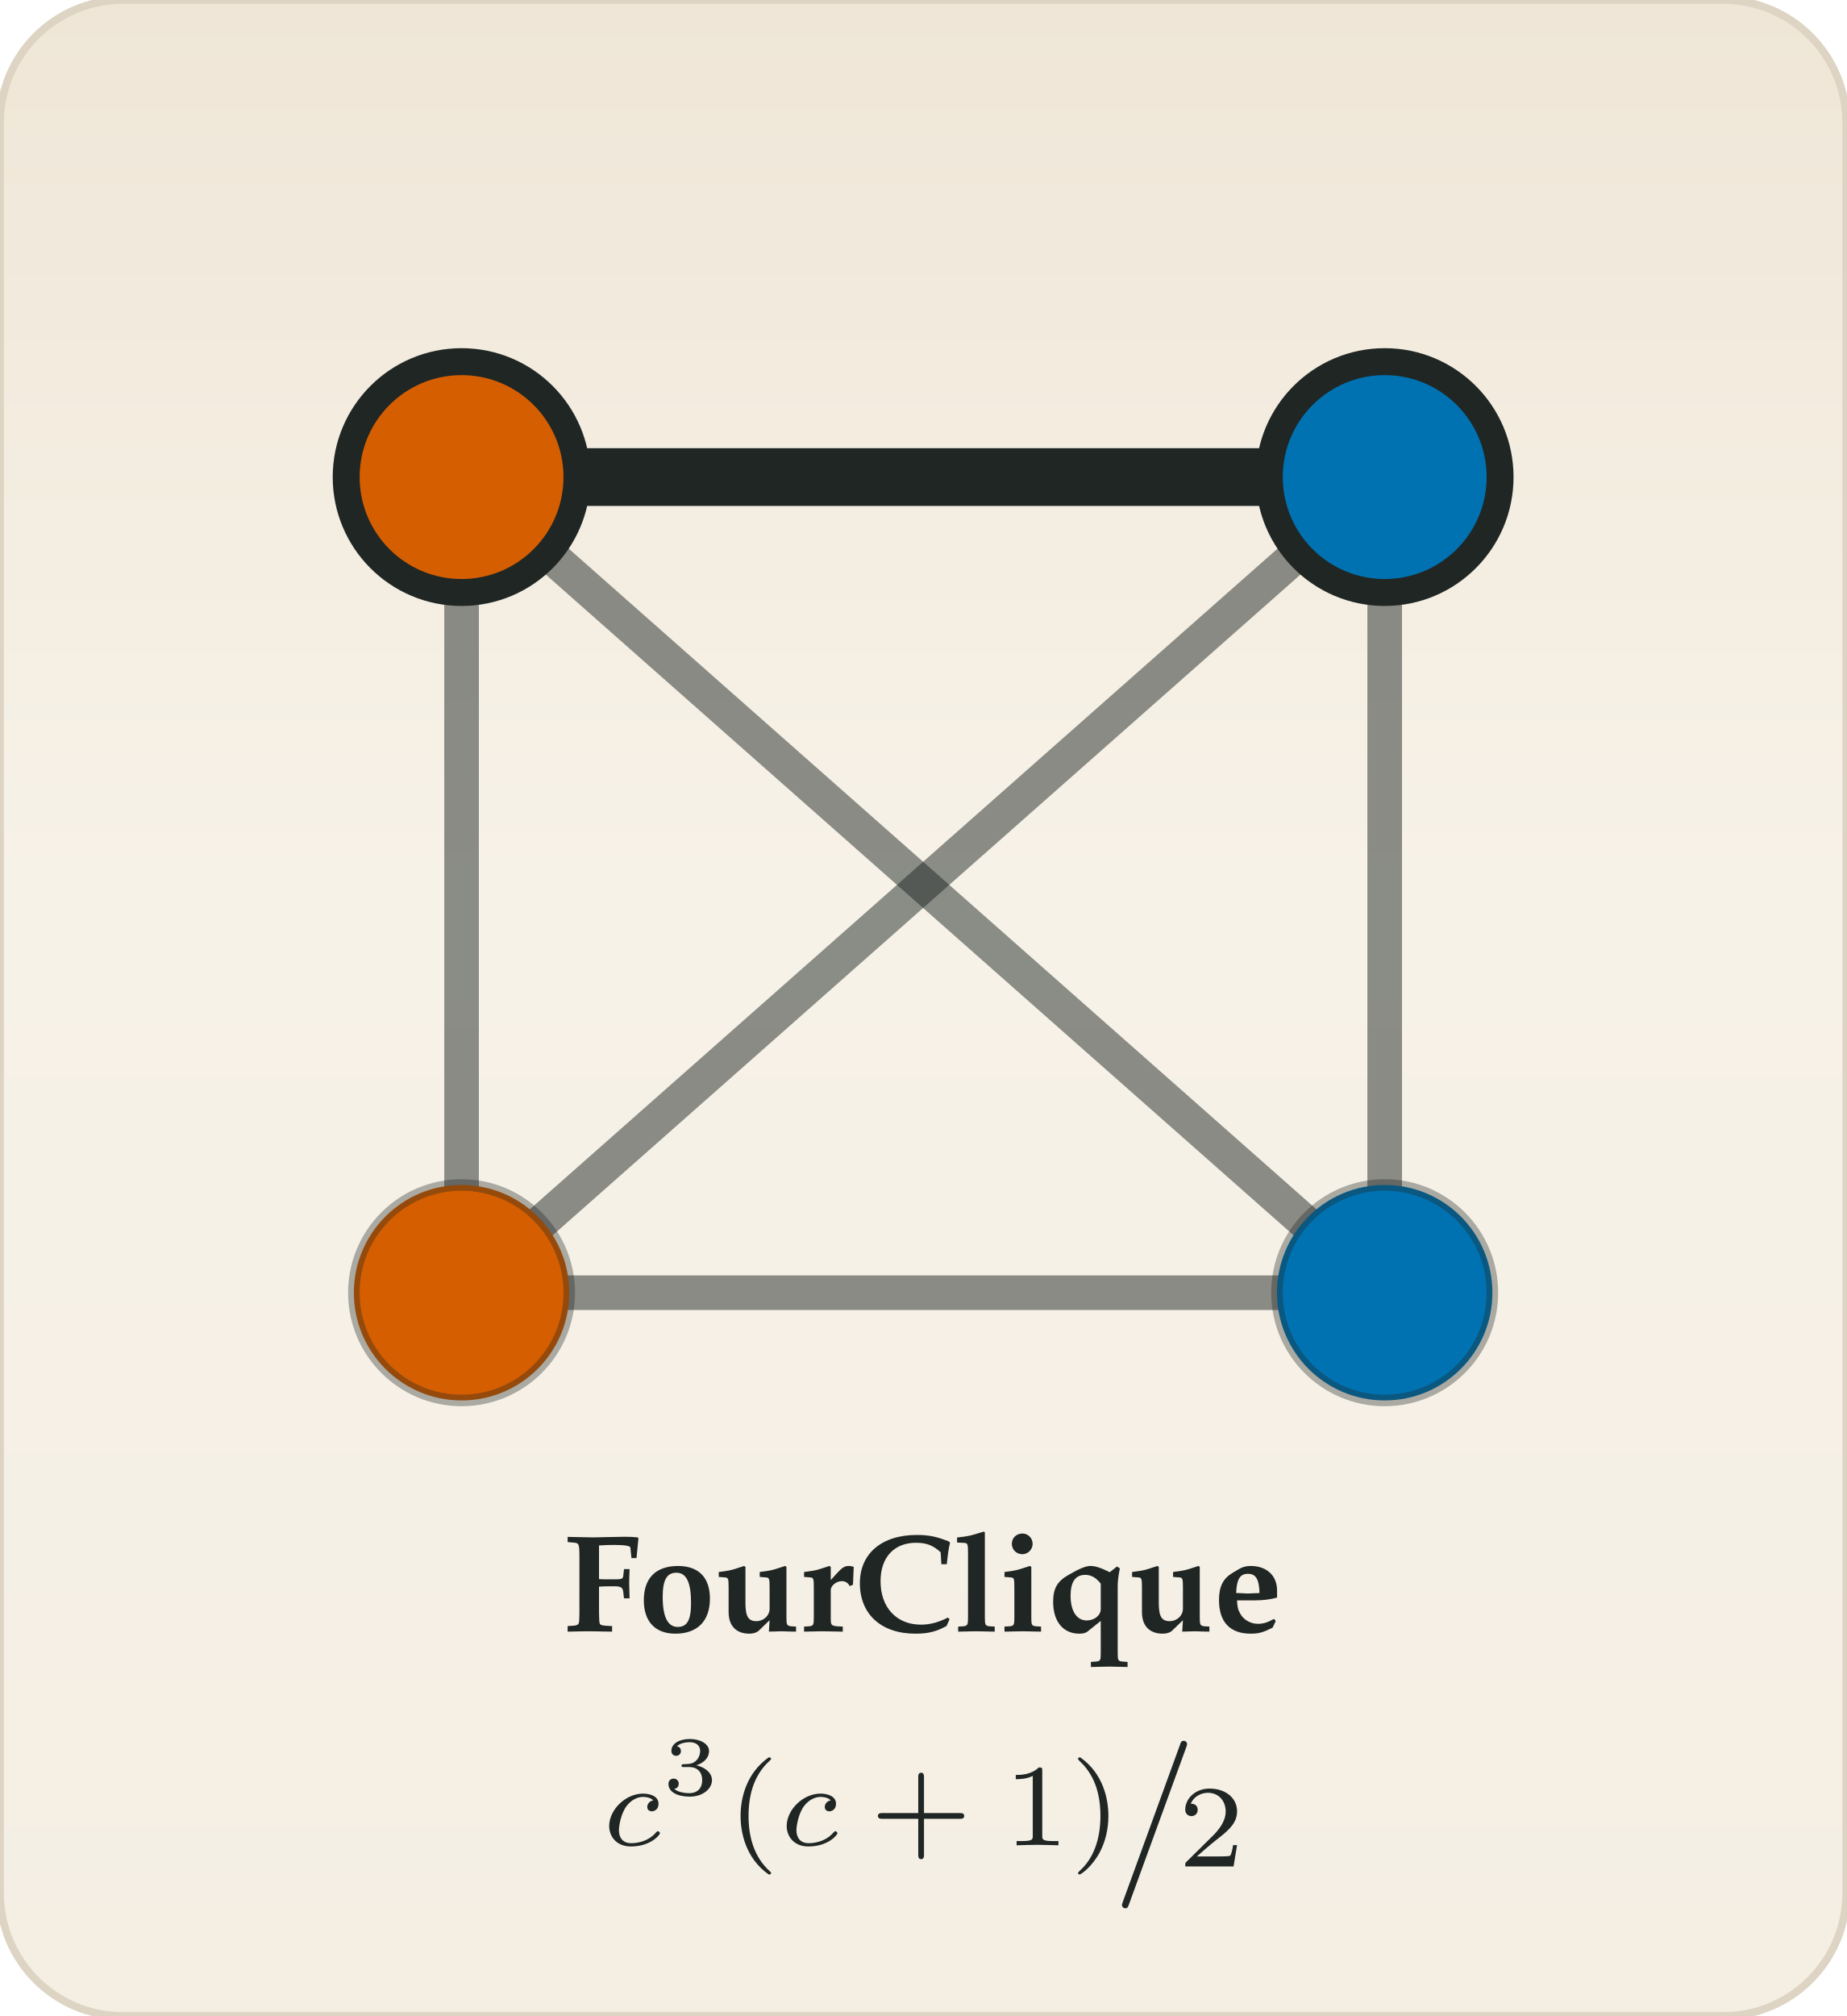
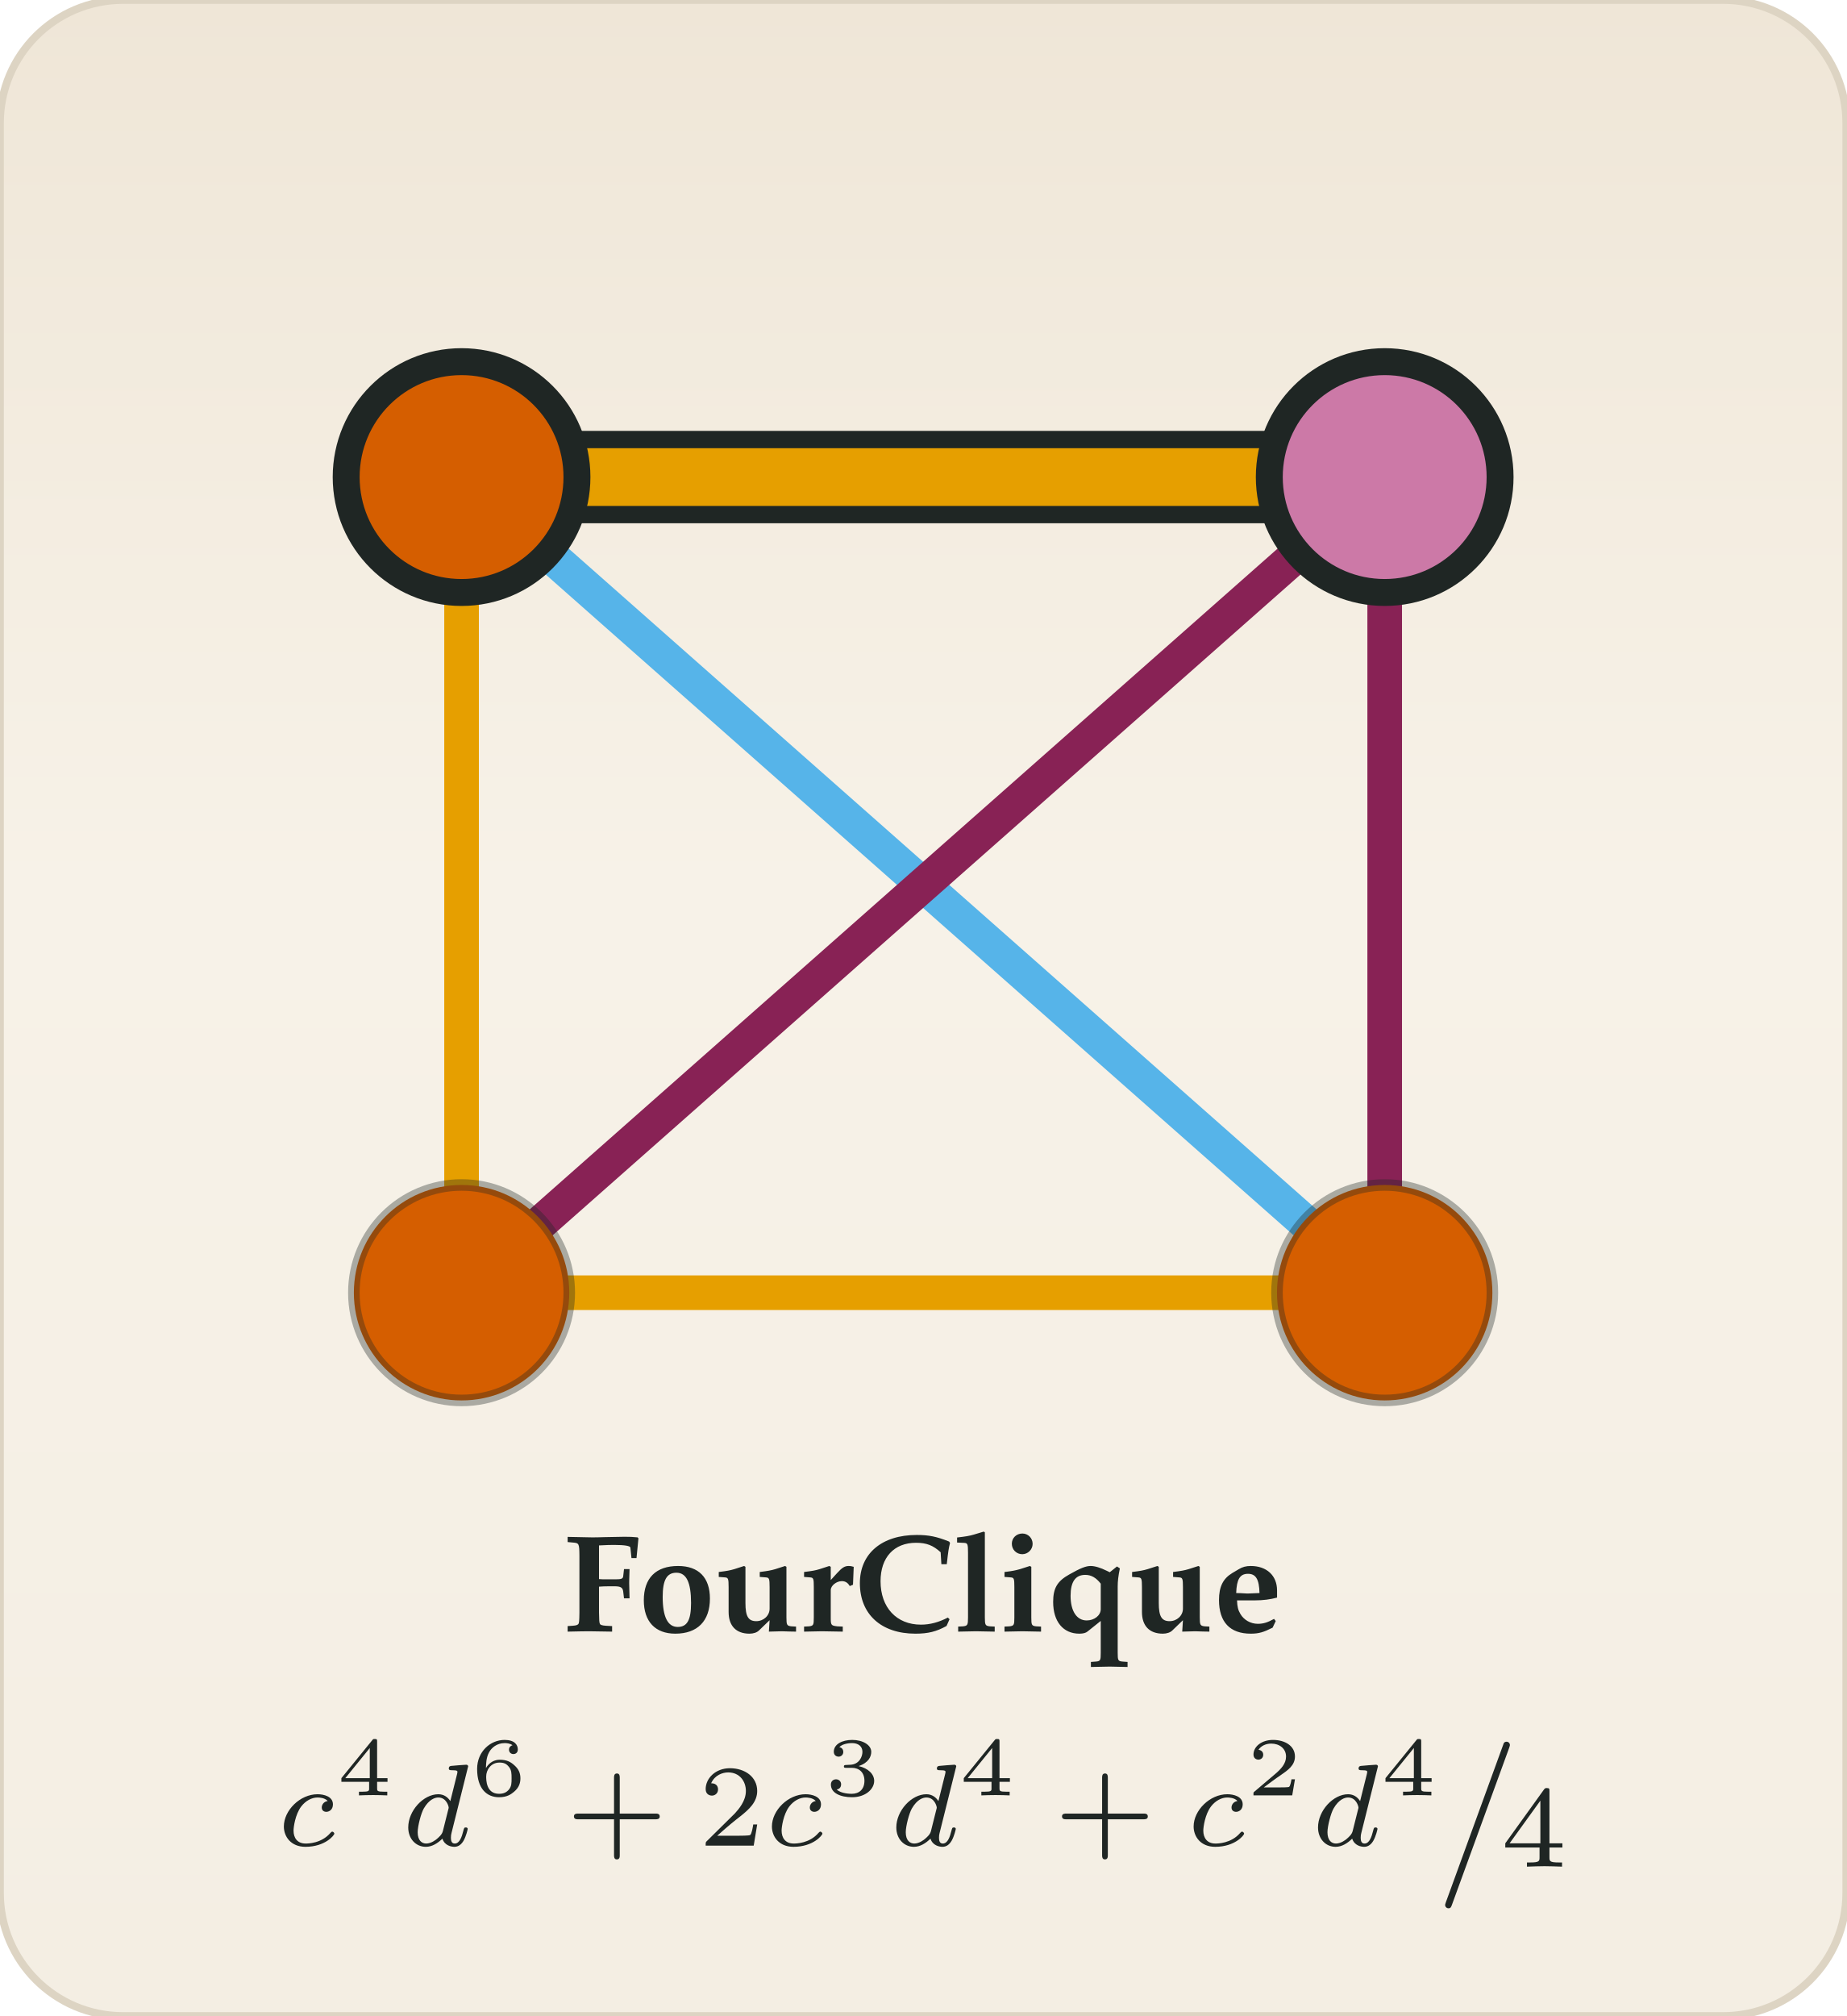
<svg xmlns="http://www.w3.org/2000/svg" xmlns:xlink="http://www.w3.org/1999/xlink" viewBox="0 0 240 262" width="240" height="262" role="img" aria-label="FourClique (orbit 11)">
  <defs>
    <linearGradient id="paper" x1="0" y1="0" x2="0" y2="262" gradientUnits="userSpaceOnUse">
      <stop offset="0" stop-color="#efe6d7" />
      <stop offset="0.44" stop-color="#f7f2e8" />
      <stop offset="1" stop-color="#f4eee3" />
    </linearGradient>
  </defs>
  <rect width="240" height="262" rx="16" fill="url(#paper)" stroke="#ddd4c3" stroke-width="1" />
-   <line x1="60.0" y1="62.0" x2="180.0" y2="168.0" stroke="#1f2624" stroke-opacity="0.5" stroke-width="4.5" stroke-linecap="round" />
-   <line x1="60.0" y1="62.0" x2="60.0" y2="168.0" stroke="#1f2624" stroke-opacity="0.5" stroke-width="4.5" stroke-linecap="round" />
-   <line x1="180.0" y1="62.0" x2="180.0" y2="168.0" stroke="#1f2624" stroke-opacity="0.5" stroke-width="4.5" stroke-linecap="round" />
-   <line x1="180.0" y1="62.0" x2="60.0" y2="168.0" stroke="#1f2624" stroke-opacity="0.5" stroke-width="4.5" stroke-linecap="round" />
-   <line x1="180.0" y1="168.0" x2="60.0" y2="168.0" stroke="#1f2624" stroke-opacity="0.5" stroke-width="4.5" stroke-linecap="round" />
-   <line x1="60.0" y1="62.0" x2="180.0" y2="62.0" stroke="#1f2624" stroke-width="7.5" stroke-linecap="round" />
+   <line x1="60.0" y1="62.0" x2="180.0" y2="168.0" stroke="#56B4E9" stroke-width="4.5" stroke-linecap="round" />
+   <line x1="60.0" y1="62.0" x2="60.0" y2="168.0" stroke="#E69F00" stroke-width="4.5" stroke-linecap="round" />
+   <line x1="180.0" y1="62.0" x2="180.0" y2="168.0" stroke="#882255" stroke-width="4.5" stroke-linecap="round" />
+   <line x1="180.0" y1="62.0" x2="60.0" y2="168.0" stroke="#882255" stroke-width="4.5" stroke-linecap="round" />
+   <line x1="180.0" y1="168.0" x2="60.0" y2="168.0" stroke="#E69F00" stroke-width="4.5" stroke-linecap="round" />
+   <line x1="60.0" y1="62.0" x2="180.0" y2="62.0" stroke="#1f2624" stroke-width="12.0" stroke-linecap="round" />
+   <line x1="60.0" y1="62.0" x2="180.0" y2="62.0" stroke="#E69F00" stroke-width="7.5" stroke-linecap="round" />
  <circle cx="60.0" cy="62.0" r="15" fill="#D55E00" stroke="#1f2624" stroke-width="3.5" stroke-opacity="1.0" />
-   <circle cx="180.0" cy="62.0" r="15" fill="#0072B2" stroke="#1f2624" stroke-width="3.5" stroke-opacity="1.0" />
-   <circle cx="180.0" cy="168.0" r="14" fill="#0072B2" stroke="#1f2624" stroke-width="1.5" stroke-opacity="0.35" />
+   <circle cx="180.0" cy="62.0" r="15" fill="#CC79A7" stroke="#1f2624" stroke-width="3.5" stroke-opacity="1.0" />
+   <circle cx="180.0" cy="168.0" r="14" fill="#D55E00" stroke="#1f2624" stroke-width="1.5" stroke-opacity="0.35" />
  <circle cx="60.0" cy="168.0" r="14" fill="#D55E00" stroke="#1f2624" stroke-width="1.5" stroke-opacity="0.35" />
  <text x="120.0" y="212" text-anchor="middle" font-family="Iowan Old Style, Palatino Linotype, Book Antiqua, Georgia, serif" font-size="18" font-weight="600" fill="#1f2624">FourClique</text>
-   <svg x="79.19" y="226.00" width="81.62" height="22.00" viewBox="-69.575 -70.115 37.362 10.07" overflow="visible">
+   <svg x="36.90" y="226.00" width="166.20" height="22.00" viewBox="-69.575 -70.17 76.49 10.125" overflow="visible">
    <g fill="#1f2624">
      <defs>
        <path id="f11_g0-61" d="M4.374-7.093C4.423-7.223 4.423-7.263 4.423-7.273C4.423-7.382 4.334-7.472 4.224-7.472C4.154-7.472 4.085-7.442 4.055-7.382L.598 2.112C.548 2.242 .548 2.281 .548 2.291C.548 2.401 .638 2.491 .747 2.491C.877 2.491 .907 2.421 .966 2.252L4.374-7.093Z" />
-         <path id="f11_g2-40" d="M2.476-5.23C1.151-4.296 .802-2.817 .802-1.75C.802-.767 1.095 .76 2.476 1.736C2.532 1.736 2.615 1.736 2.615 1.653C2.615 1.611 2.594 1.597 2.545 1.548C1.618 .711 1.276-.474 1.276-1.743C1.276-3.626 1.995-4.547 2.566-5.063C2.594-5.091 2.615-5.112 2.615-5.147C2.615-5.23 2.532-5.23 2.476-5.23Z" />
-         <path id="f11_g2-41" d="M.628-5.23C.579-5.23 .495-5.23 .495-5.147C.495-5.112 .516-5.091 .558-5.042C1.158-4.491 1.827-3.55 1.827-1.75C1.827-.293 1.374 .809 .621 1.492C.502 1.611 .495 1.618 .495 1.653S.516 1.736 .586 1.736C.669 1.736 1.332 1.276 1.792 .404C2.099-.174 2.301-.928 2.301-1.743C2.301-2.727 2.008-4.254 .628-5.23Z" />
        <path id="f11_g2-43" d="M3.229-1.576H5.363C5.454-1.576 5.621-1.576 5.621-1.743C5.621-1.918 5.461-1.918 5.363-1.918H3.229V-4.059C3.229-4.149 3.229-4.317 3.062-4.317C2.887-4.317 2.887-4.156 2.887-4.059V-1.918H.746C.656-1.918 .488-1.918 .488-1.75C.488-1.576 .649-1.576 .746-1.576H2.887V.565C2.887 .656 2.887 .823 3.055 .823C3.229 .823 3.229 .663 3.229 .565V-1.576Z" />
-         <path id="f11_g2-49" d="M2.336-4.435C2.336-4.624 2.322-4.631 2.127-4.631C1.681-4.191 1.046-4.184 .76-4.184V-3.933C.928-3.933 1.388-3.933 1.771-4.129V-.572C1.771-.342 1.771-.251 1.074-.251H.809V0C.934-.007 1.792-.028 2.05-.028C2.267-.028 3.145-.007 3.299 0V-.251H3.034C2.336-.251 2.336-.342 2.336-.572V-4.435Z" />
        <path id="f11_g2-50" d="M3.522-1.269H3.285C3.264-1.116 3.194-.704 3.103-.635C3.048-.593 2.511-.593 2.413-.593H1.13C1.862-1.241 2.106-1.437 2.525-1.764C3.041-2.176 3.522-2.608 3.522-3.271C3.522-4.115 2.783-4.631 1.89-4.631C1.025-4.631 .439-4.024 .439-3.382C.439-3.027 .739-2.992 .809-2.992C.976-2.992 1.179-3.11 1.179-3.361C1.179-3.487 1.13-3.731 .767-3.731C.983-4.226 1.458-4.38 1.785-4.38C2.483-4.38 2.845-3.836 2.845-3.271C2.845-2.664 2.413-2.183 2.19-1.932L.509-.272C.439-.209 .439-.195 .439 0H3.313L3.522-1.269Z" />
+         <path id="f11_g2-52" d="M3.689-1.144V-1.395H2.915V-4.505C2.915-4.652 2.915-4.7 2.762-4.7C2.678-4.7 2.65-4.7 2.58-4.603L.272-1.395V-1.144H2.322V-.572C2.322-.335 2.322-.251 1.757-.251H1.569V0C1.918-.014 2.364-.028 2.615-.028C2.873-.028 3.32-.014 3.668 0V-.251H3.48C2.915-.251 2.915-.335 2.915-.572V-1.144H3.689ZM2.371-3.947V-1.395H.53L2.371-3.947Z" />
+         <path id="f11_g3-50" d="M2.934-.961H2.725C2.71-.867 2.66-.558 2.58-.508C2.54-.478 2.122-.478 2.047-.478H1.071C1.4-.722 1.768-1.001 2.067-1.2C2.516-1.509 2.934-1.798 2.934-2.326C2.934-2.964 2.331-3.318 1.619-3.318C.946-3.318 .453-2.929 .453-2.441C.453-2.182 .672-2.137 .742-2.137C.877-2.137 1.036-2.227 1.036-2.431C1.036-2.61 .907-2.71 .752-2.725C.892-2.949 1.181-3.098 1.514-3.098C1.998-3.098 2.401-2.809 2.401-2.321C2.401-1.903 2.112-1.584 1.729-1.26L.513-.229C.463-.184 .458-.184 .453-.149V0H2.77L2.934-.961Z" />
        <path id="f11_g3-51" d="M1.644-1.649C2.102-1.649 2.406-1.365 2.406-.872C2.406-.364 2.092-.095 1.649-.095C1.594-.095 1.001-.095 .747-.354C.951-.384 1.011-.538 1.011-.658C1.011-.842 .872-.961 .707-.961C.548-.961 .399-.857 .399-.648C.399-.13 .986 .11 1.664 .11C2.481 .11 2.989-.384 2.989-.867C2.989-1.275 2.625-1.624 2.057-1.753C2.655-1.948 2.814-2.326 2.814-2.605C2.814-3.014 2.306-3.318 1.679-3.318C1.066-3.318 .573-3.059 .573-2.61C.573-2.376 .762-2.316 .857-2.316C1.001-2.316 1.141-2.421 1.141-2.6C1.141-2.715 1.081-2.854 .902-2.884C1.116-3.113 1.559-3.128 1.664-3.128C2.027-3.128 2.286-2.944 2.286-2.605C2.286-2.316 2.097-1.863 1.574-1.833C1.435-1.828 1.415-1.823 1.285-1.818C1.23-1.813 1.176-1.808 1.176-1.733C1.176-1.649 1.225-1.649 1.315-1.649H1.644Z" />
+         <path id="f11_g3-52" d="M3.073-.812V-1.031H2.451V-3.223C2.451-3.342 2.446-3.372 2.316-3.372C2.217-3.372 2.212-3.367 2.157-3.298L.314-1.031V-.812H1.973V-.423C1.973-.269 1.973-.219 1.539-.219H1.365V0C1.599-.01 1.923-.02 2.212-.02S2.819-.01 3.059 0V-.219H2.884C2.451-.219 2.451-.269 2.451-.423V-.812H3.073ZM2.012-2.834V-1.031H.548L2.012-2.834Z" />
+         <path id="f11_g3-54" d="M.927-1.634C.932-1.863 .936-2.257 1.116-2.58C1.26-2.849 1.584-3.128 2.047-3.128C2.142-3.128 2.366-3.118 2.516-2.999C2.436-2.979 2.306-2.904 2.306-2.735C2.306-2.575 2.426-2.471 2.57-2.471C2.655-2.471 2.834-2.516 2.834-2.75C2.834-3.019 2.645-3.318 2.042-3.318C1.186-3.318 .399-2.615 .399-1.584C.399-.394 .981 .11 1.709 .11C2.202 .11 2.436-.075 2.605-.214C2.924-.478 2.989-.772 2.989-1.021C2.989-1.325 2.889-1.569 2.63-1.798C2.411-1.998 2.182-2.132 1.748-2.132C1.46-2.132 1.136-1.993 .927-1.634ZM1.709-.095C.941-.095 .941-.922 .941-1.131C.941-1.514 1.215-1.963 1.738-1.963C1.993-1.963 2.152-1.898 2.306-1.699C2.456-1.514 2.461-1.305 2.461-1.026C2.461-.737 2.461-.548 2.301-.349C2.162-.184 1.988-.095 1.709-.095Z" />
        <path id="f11_g1-99" d="M3.055-2.671C2.803-2.629 2.699-2.434 2.699-2.28C2.699-2.092 2.845-2.022 2.971-2.022C3.124-2.022 3.368-2.134 3.368-2.469C3.368-2.943 2.824-3.075 2.448-3.075C1.402-3.075 .432-2.113 .432-1.144C.432-.544 .851 .07 1.723 .07C2.901 .07 3.452-.621 3.452-.718C3.452-.76 3.389-.837 3.333-.837C3.292-.837 3.278-.823 3.222-.767C2.678-.126 1.862-.126 1.736-.126C1.234-.126 1.011-.467 1.011-.9C1.011-1.102 1.109-1.862 1.471-2.343C1.736-2.685 2.099-2.88 2.448-2.88C2.545-2.88 2.88-2.866 3.055-2.671Z" />
+         <path id="f11_g1-100" d="M3.982-4.631C3.989-4.645 4.01-4.735 4.01-4.742C4.01-4.777 3.982-4.84 3.898-4.84C3.759-4.84 3.18-4.784 3.006-4.77C2.95-4.763 2.852-4.756 2.852-4.61C2.852-4.512 2.95-4.512 3.034-4.512C3.368-4.512 3.368-4.463 3.368-4.407C3.368-4.359 3.354-4.317 3.34-4.254L2.943-2.664C2.797-2.894 2.559-3.075 2.225-3.075C1.332-3.075 .425-2.092 .425-1.088C.425-.411 .879 .07 1.478 .07C1.855 .07 2.19-.146 2.469-.418C2.601 0 3.006 .07 3.187 .07C3.438 .07 3.612-.084 3.738-.3C3.891-.572 3.982-.969 3.982-.997C3.982-1.088 3.891-1.088 3.87-1.088C3.773-1.088 3.766-1.06 3.717-.872C3.633-.537 3.501-.126 3.208-.126C3.027-.126 2.978-.279 2.978-.467C2.978-.6 2.992-.663 3.013-.753L3.982-4.631ZM2.497-.872C2.448-.676 2.294-.537 2.141-.404C2.078-.349 1.799-.126 1.499-.126C1.241-.126 .99-.307 .99-.802C.99-1.172 1.193-1.939 1.353-2.218C1.674-2.776 2.029-2.88 2.225-2.88C2.713-2.88 2.845-2.35 2.845-2.273C2.845-2.246 2.831-2.197 2.824-2.176L2.497-.872Z" />
      </defs>
      <g id="f11_page">
        <use x="-70.007" y="-63.791" xlink:href="#f11_g1-99" />
-         <use x="-66.447" y="-66.797" xlink:href="#f11_g3-51" />
-         <use x="-62.559" y="-63.791" xlink:href="#f11_g2-40" />
-         <use x="-59.445" y="-63.791" xlink:href="#f11_g1-99" />
-         <use x="-54.071" y="-63.791" xlink:href="#f11_g2-43" />
-         <use x="-46.141" y="-63.791" xlink:href="#f11_g2-49" />
-         <use x="-42.17" y="-63.791" xlink:href="#f11_g2-41" />
-         <use x="-39.61" y="-62.535" xlink:href="#f11_g0-61" />
-         <use x="-35.735" y="-62.535" xlink:href="#f11_g2-50" />
+         <use x="-66.447" y="-66.797" xlink:href="#f11_g3-52" />
+         <use x="-62.559" y="-63.791" xlink:href="#f11_g1-100" />
+         <use x="-58.412" y="-66.797" xlink:href="#f11_g3-54" />
+         <use x="-52.709" y="-63.791" xlink:href="#f11_g2-43" />
+         <use x="-44.779" y="-63.791" xlink:href="#f11_g2-50" />
+         <use x="-40.808" y="-63.791" xlink:href="#f11_g1-99" />
+         <use x="-37.247" y="-66.797" xlink:href="#f11_g3-51" />
+         <use x="-33.359" y="-63.791" xlink:href="#f11_g1-100" />
+         <use x="-29.212" y="-66.797" xlink:href="#f11_g3-52" />
+         <use x="-23.509" y="-63.791" xlink:href="#f11_g2-43" />
+         <use x="-15.579" y="-63.791" xlink:href="#f11_g1-99" />
+         <use x="-12.019" y="-66.797" xlink:href="#f11_g3-50" />
+         <use x="-8.13" y="-63.791" xlink:href="#f11_g1-100" />
+         <use x="-3.983" y="-66.797" xlink:href="#f11_g3-52" />
+         <use x="-.648" y="-62.535" xlink:href="#f11_g0-61" />
+         <use x="3.226" y="-62.535" xlink:href="#f11_g2-52" />
      </g>
    </g>
  </svg>
</svg>
